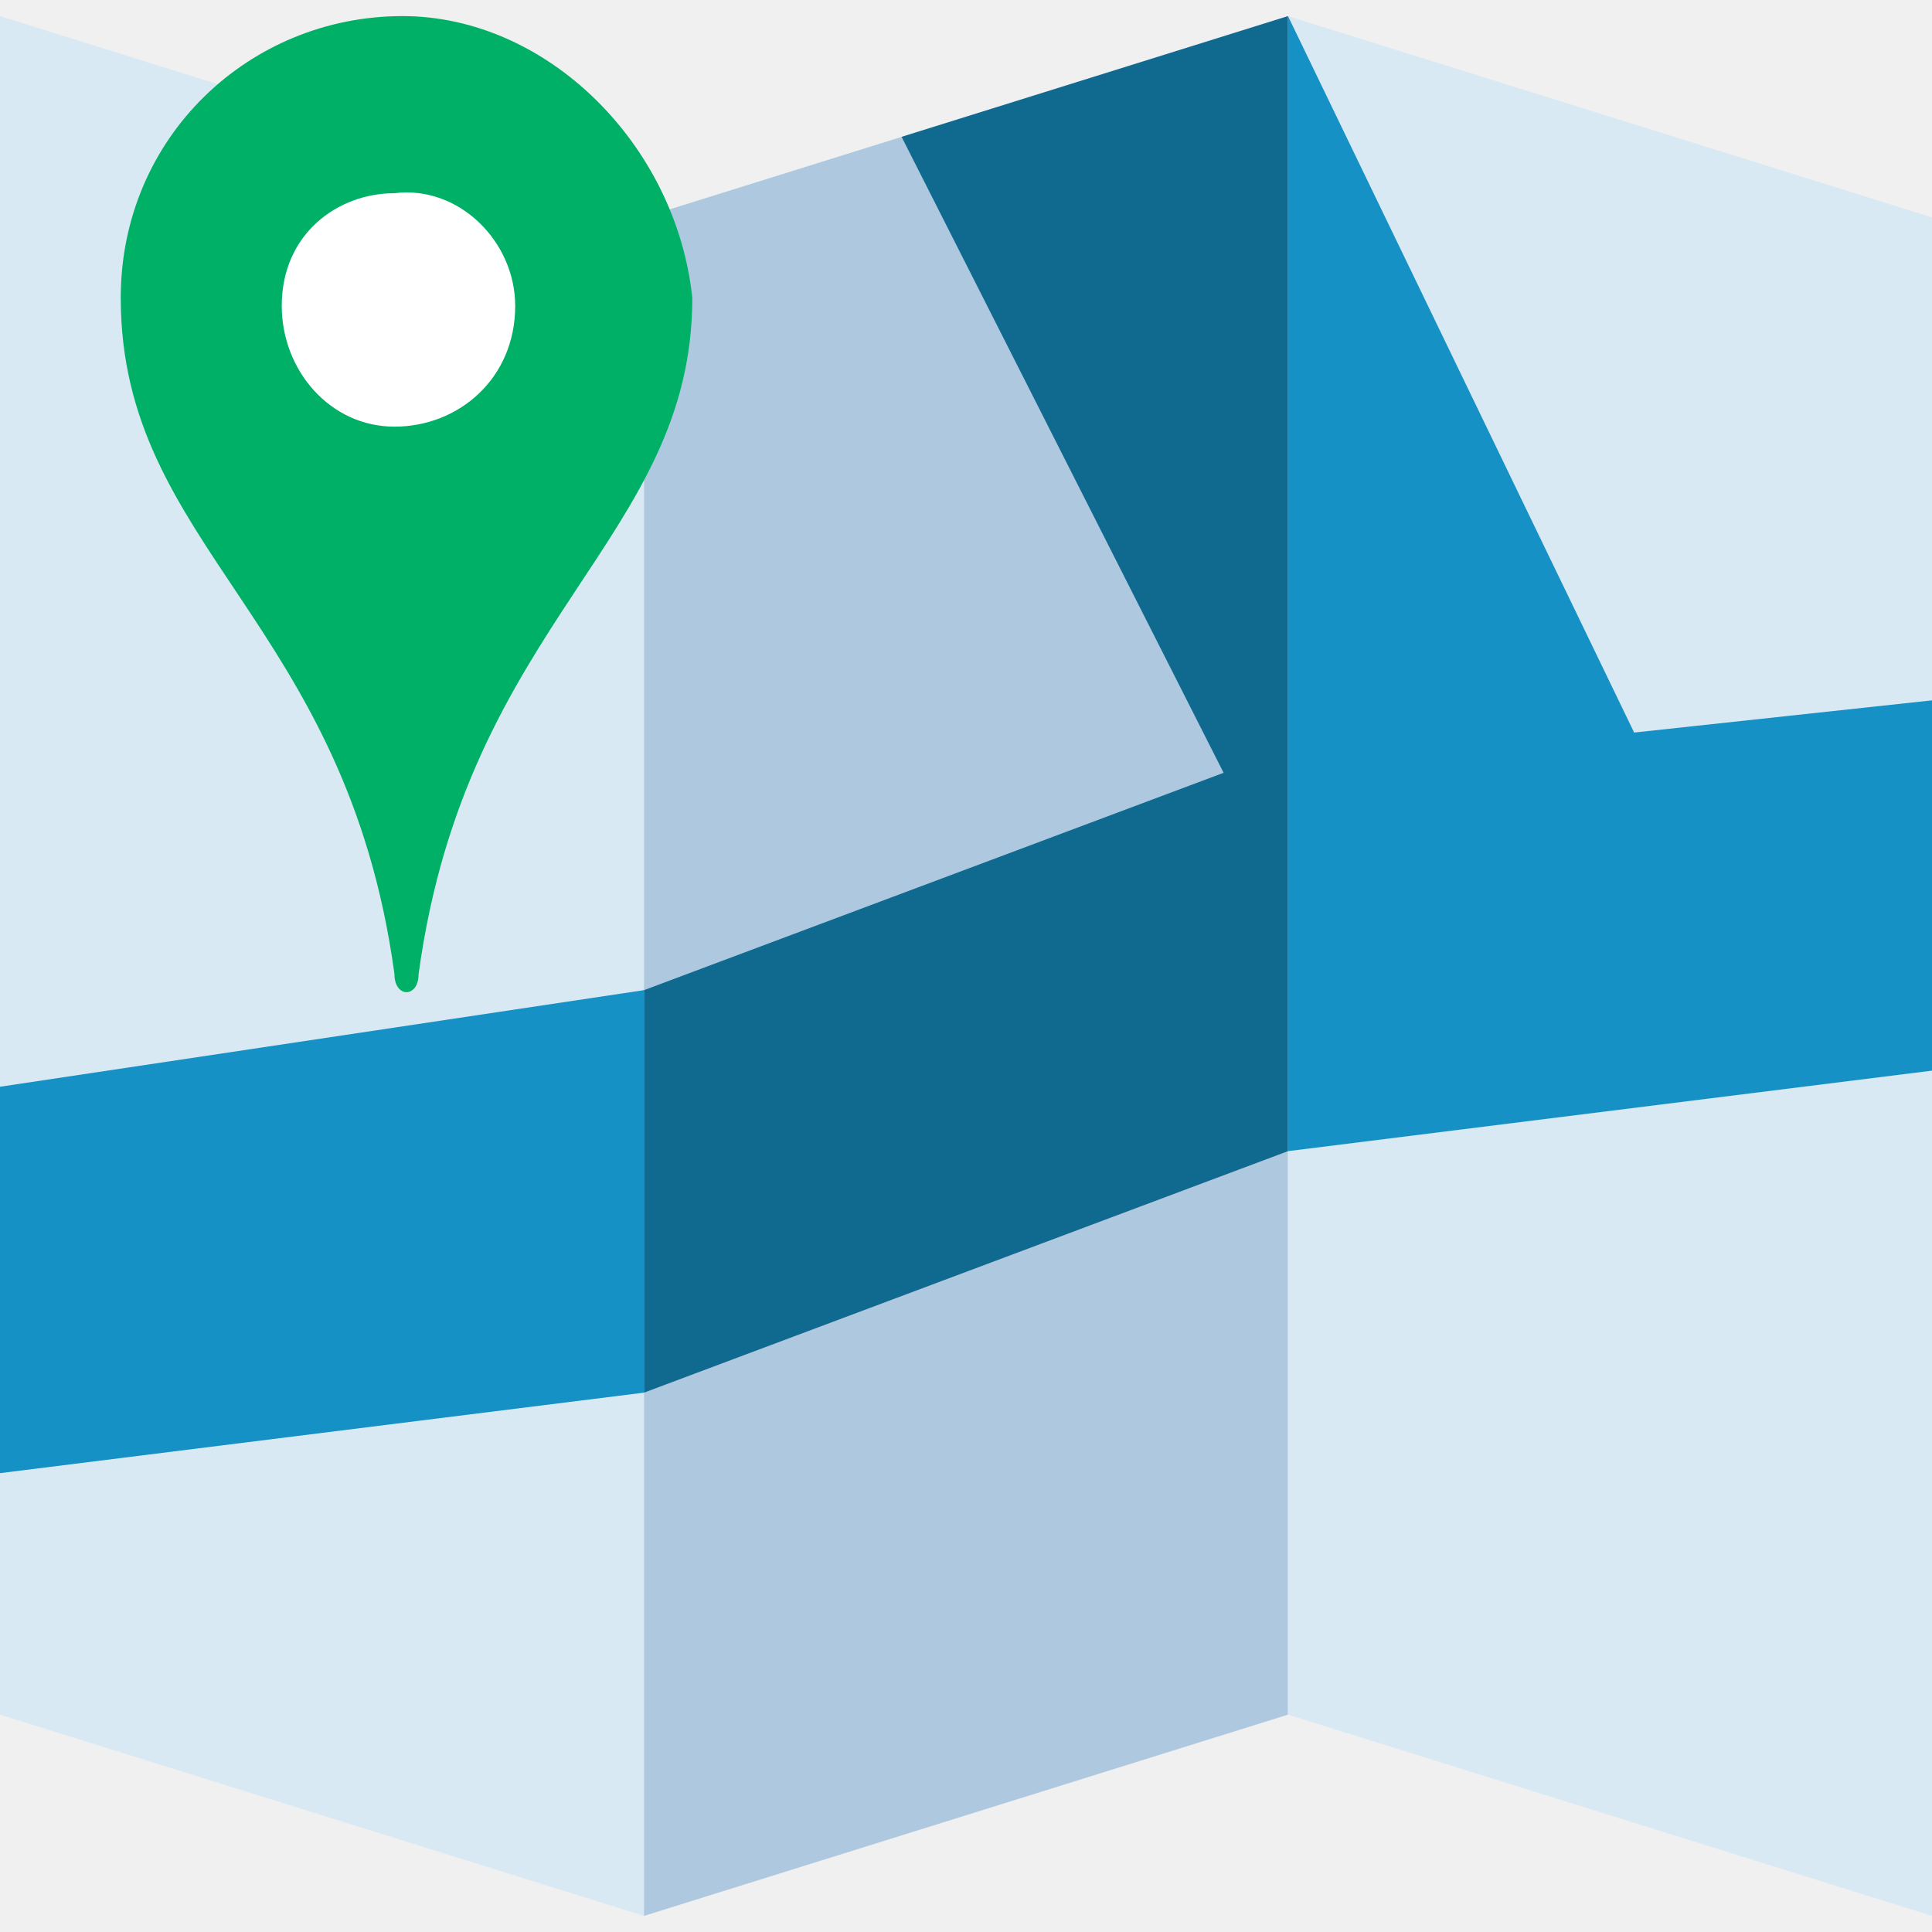
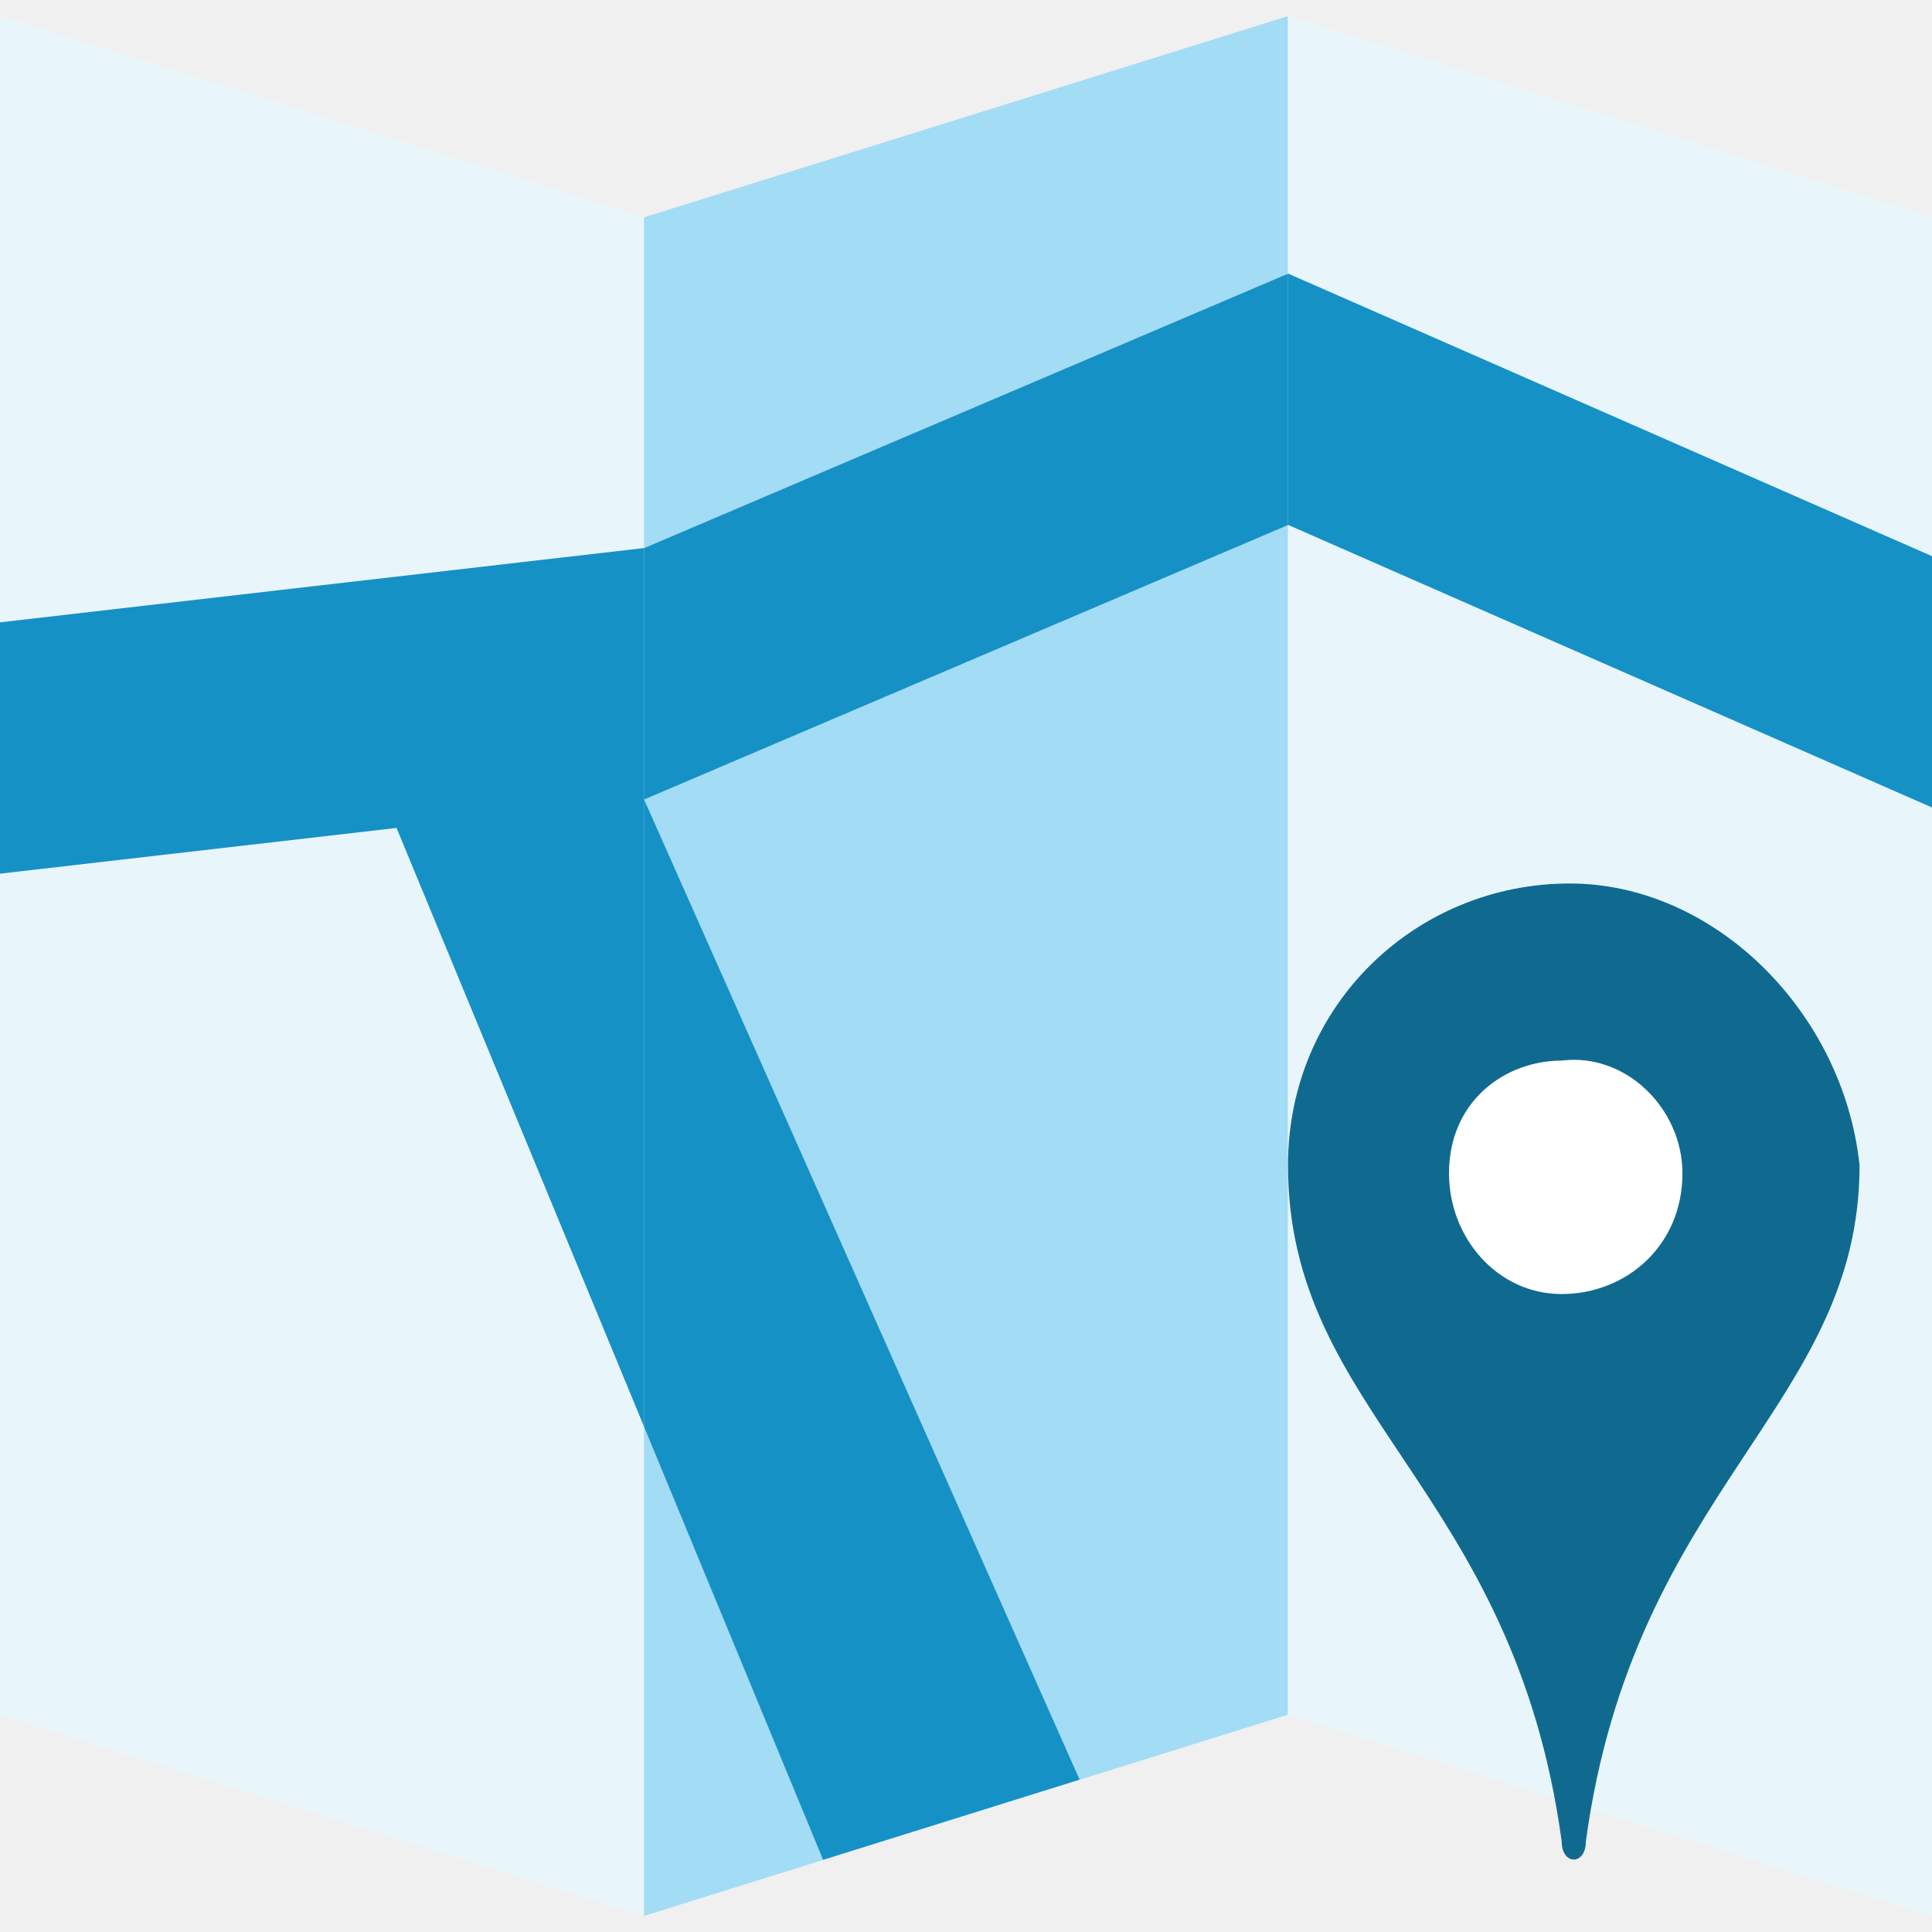
- <svg xmlns="http://www.w3.org/2000/svg" id="webmap" viewBox="-467 269 24 24" version="1.1">
-   <defs id="defs25" />
-   <g id="g20">
-     <polygon style="fill:#D8E9F4;" points="-459,292.8 -467,290.3 -467,269.2 -459,271.7  " id="polygon2" />
-     <polygon style="fill:#AEC8E0;" points="-459,292.8 -451,290.3 -451,269.2 -459,271.7  " id="polygon4" />
-     <polygon style="fill:#D8E9F4;" points="-443,292.8 -451,290.3 -451,269.2 -443,271.7  " id="polygon6" />
-     <path style="fill:#1691c5;fill-opacity:1" d="M-459,281.3l-8,1.2v4.8l8-1V281.3z" id="path8" />
-     <polygon style="fill:#106a90;fill-opacity:1" points="-451,269.2 -455.8,270.7 -451.8,278.6 -459,281.3 -459,286.3 -451,283.3  " id="polygon10" />
-     <polygon style="fill:#1691c5;fill-opacity:1" points="-446.7,278.1 -451,269.2 -451,269.2 -451,283.3 -443,282.3 -443,277.7  " id="polygon12" />
-     <g id="g18">
-       <path style="fill:#00B066;" d="M-462,269.2c-1.9,0-3.5,1.5-3.5,3.5c0,3.1,2.8,4,3.4,8.4c0,0.3,0.3,0.3,0.3,0    c0.6-4.4,3.4-5.4,3.4-8.4C-458.6,270.8-460.2,269.2-462,269.2z" id="path14" />
-       <path style="fill:#FFFFFF;" d="M-460.6,272.8c0,0.9-0.7,1.5-1.5,1.5s-1.4-0.7-1.4-1.5c0-0.9,0.7-1.4,1.4-1.4    C-461.3,271.3-460.6,272-460.6,272.8z" id="path16" />
-     </g>
+ <svg xmlns="http://www.w3.org/2000/svg" id="webmap" version="1.1" viewBox="-467 269 24 24">
+   <polygon points="-459 292.8 -467 290.3 -467 269.2 -459 271.7" fill="#e8f6fc" />
+   <polygon points="-459 292.8 -451 290.3 -451 269.2 -459 271.7" fill="#a3dcf5" />
+   <polygon points="-443 292.8 -451 290.3 -451 269.2 -443 271.7" fill="#e8f6fc" />
+   <g fill="#1691c5">
+     <path d="m-451 275.52 8 3.511v-3.122l-8-3.511z" />
+     <path transform="rotate(180,-455,279.1)" d="m-451 282.39v-3.122l-8 3.41v3.122z" />
+     <path d="m-459 278.93v7.791l2.225 5.382 3.186-0.996z" />
+     <path transform="rotate(180,-455,280.25)" d="m-451 281.57v3.122l8-0.923v-3.122l-4.926 0.568-3.074-7.436z" />
+   </g>
+   <g transform="translate(14.5,10.775)">
+     <path d="m-462 269.2c-1.9 0-3.5 1.5-3.5 3.5 0 3.1 2.8 4 3.4 8.4 0 0.3 0.3 0.3 0.3 0 0.6-4.4 3.4-5.4 3.4-8.4-0.2-1.9-1.8-3.5-3.6-3.5z" fill="#106a90" />
+     <path d="m-460.6 272.8c0 0.9-0.7 1.5-1.5 1.5s-1.4-0.7-1.4-1.5c0-0.9 0.7-1.4 1.4-1.4 0.8-0.1 1.5 0.6 1.5 1.4z" fill="#fff" />
  </g>
</svg>
